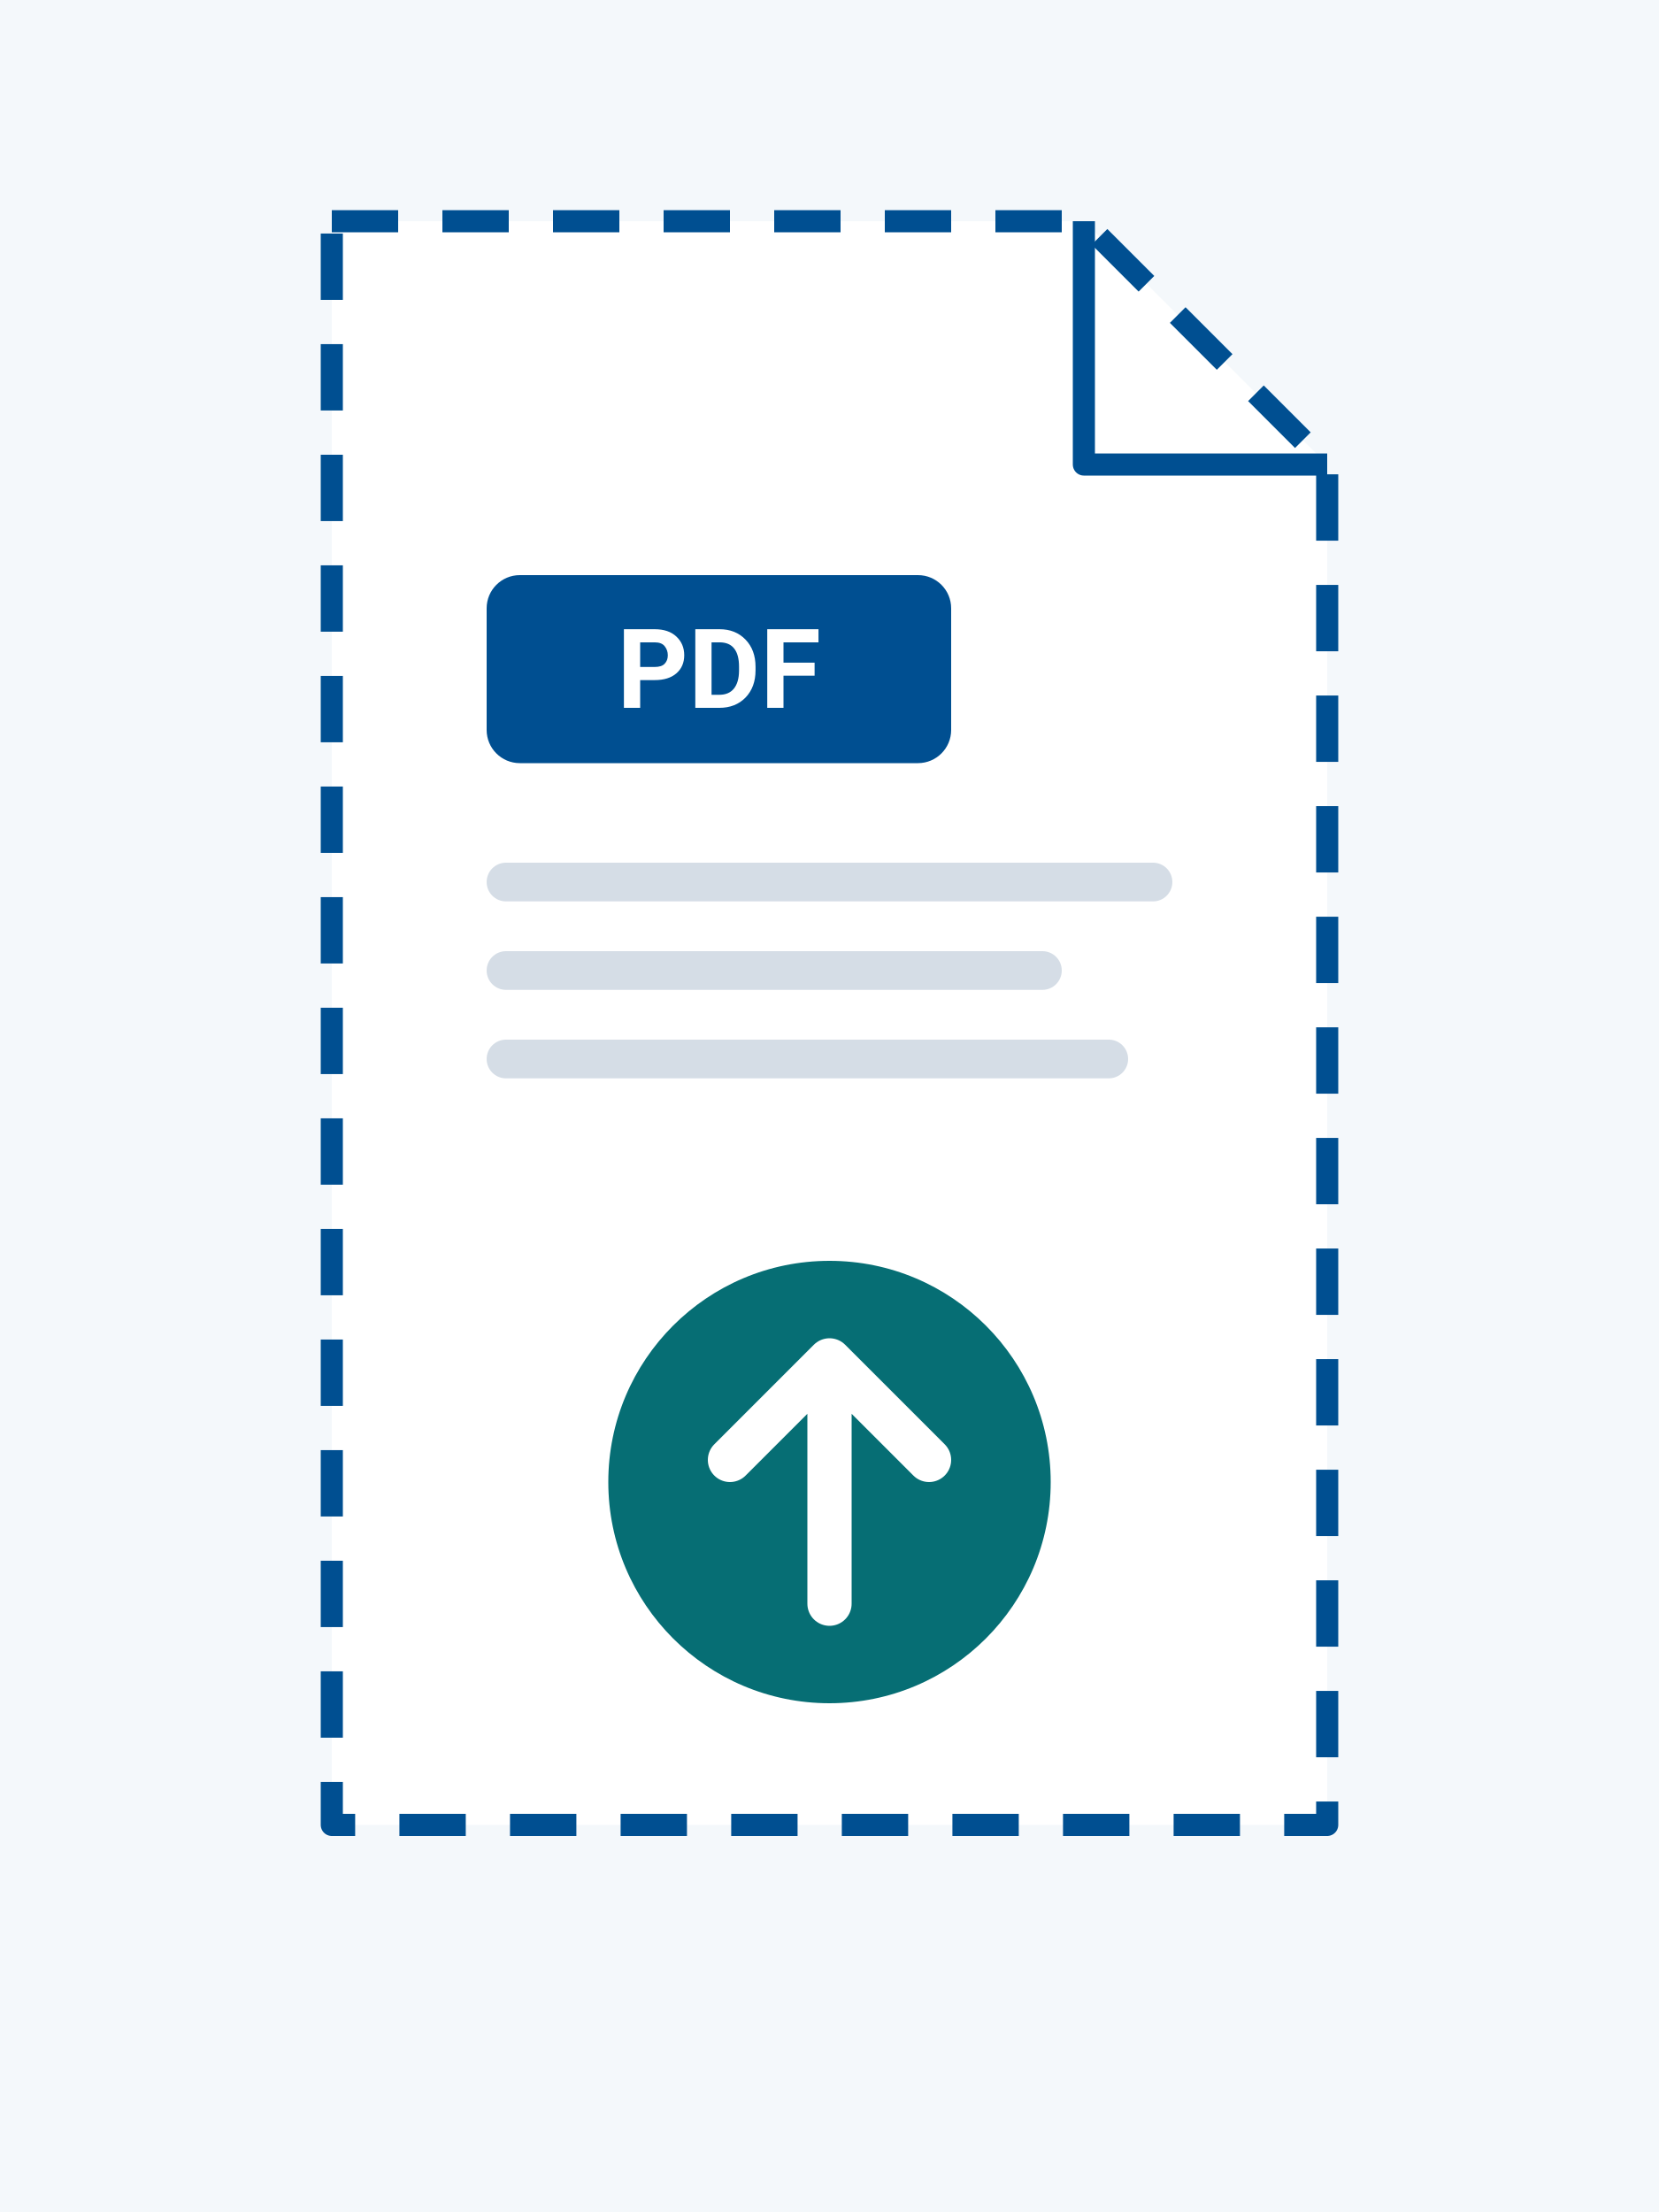
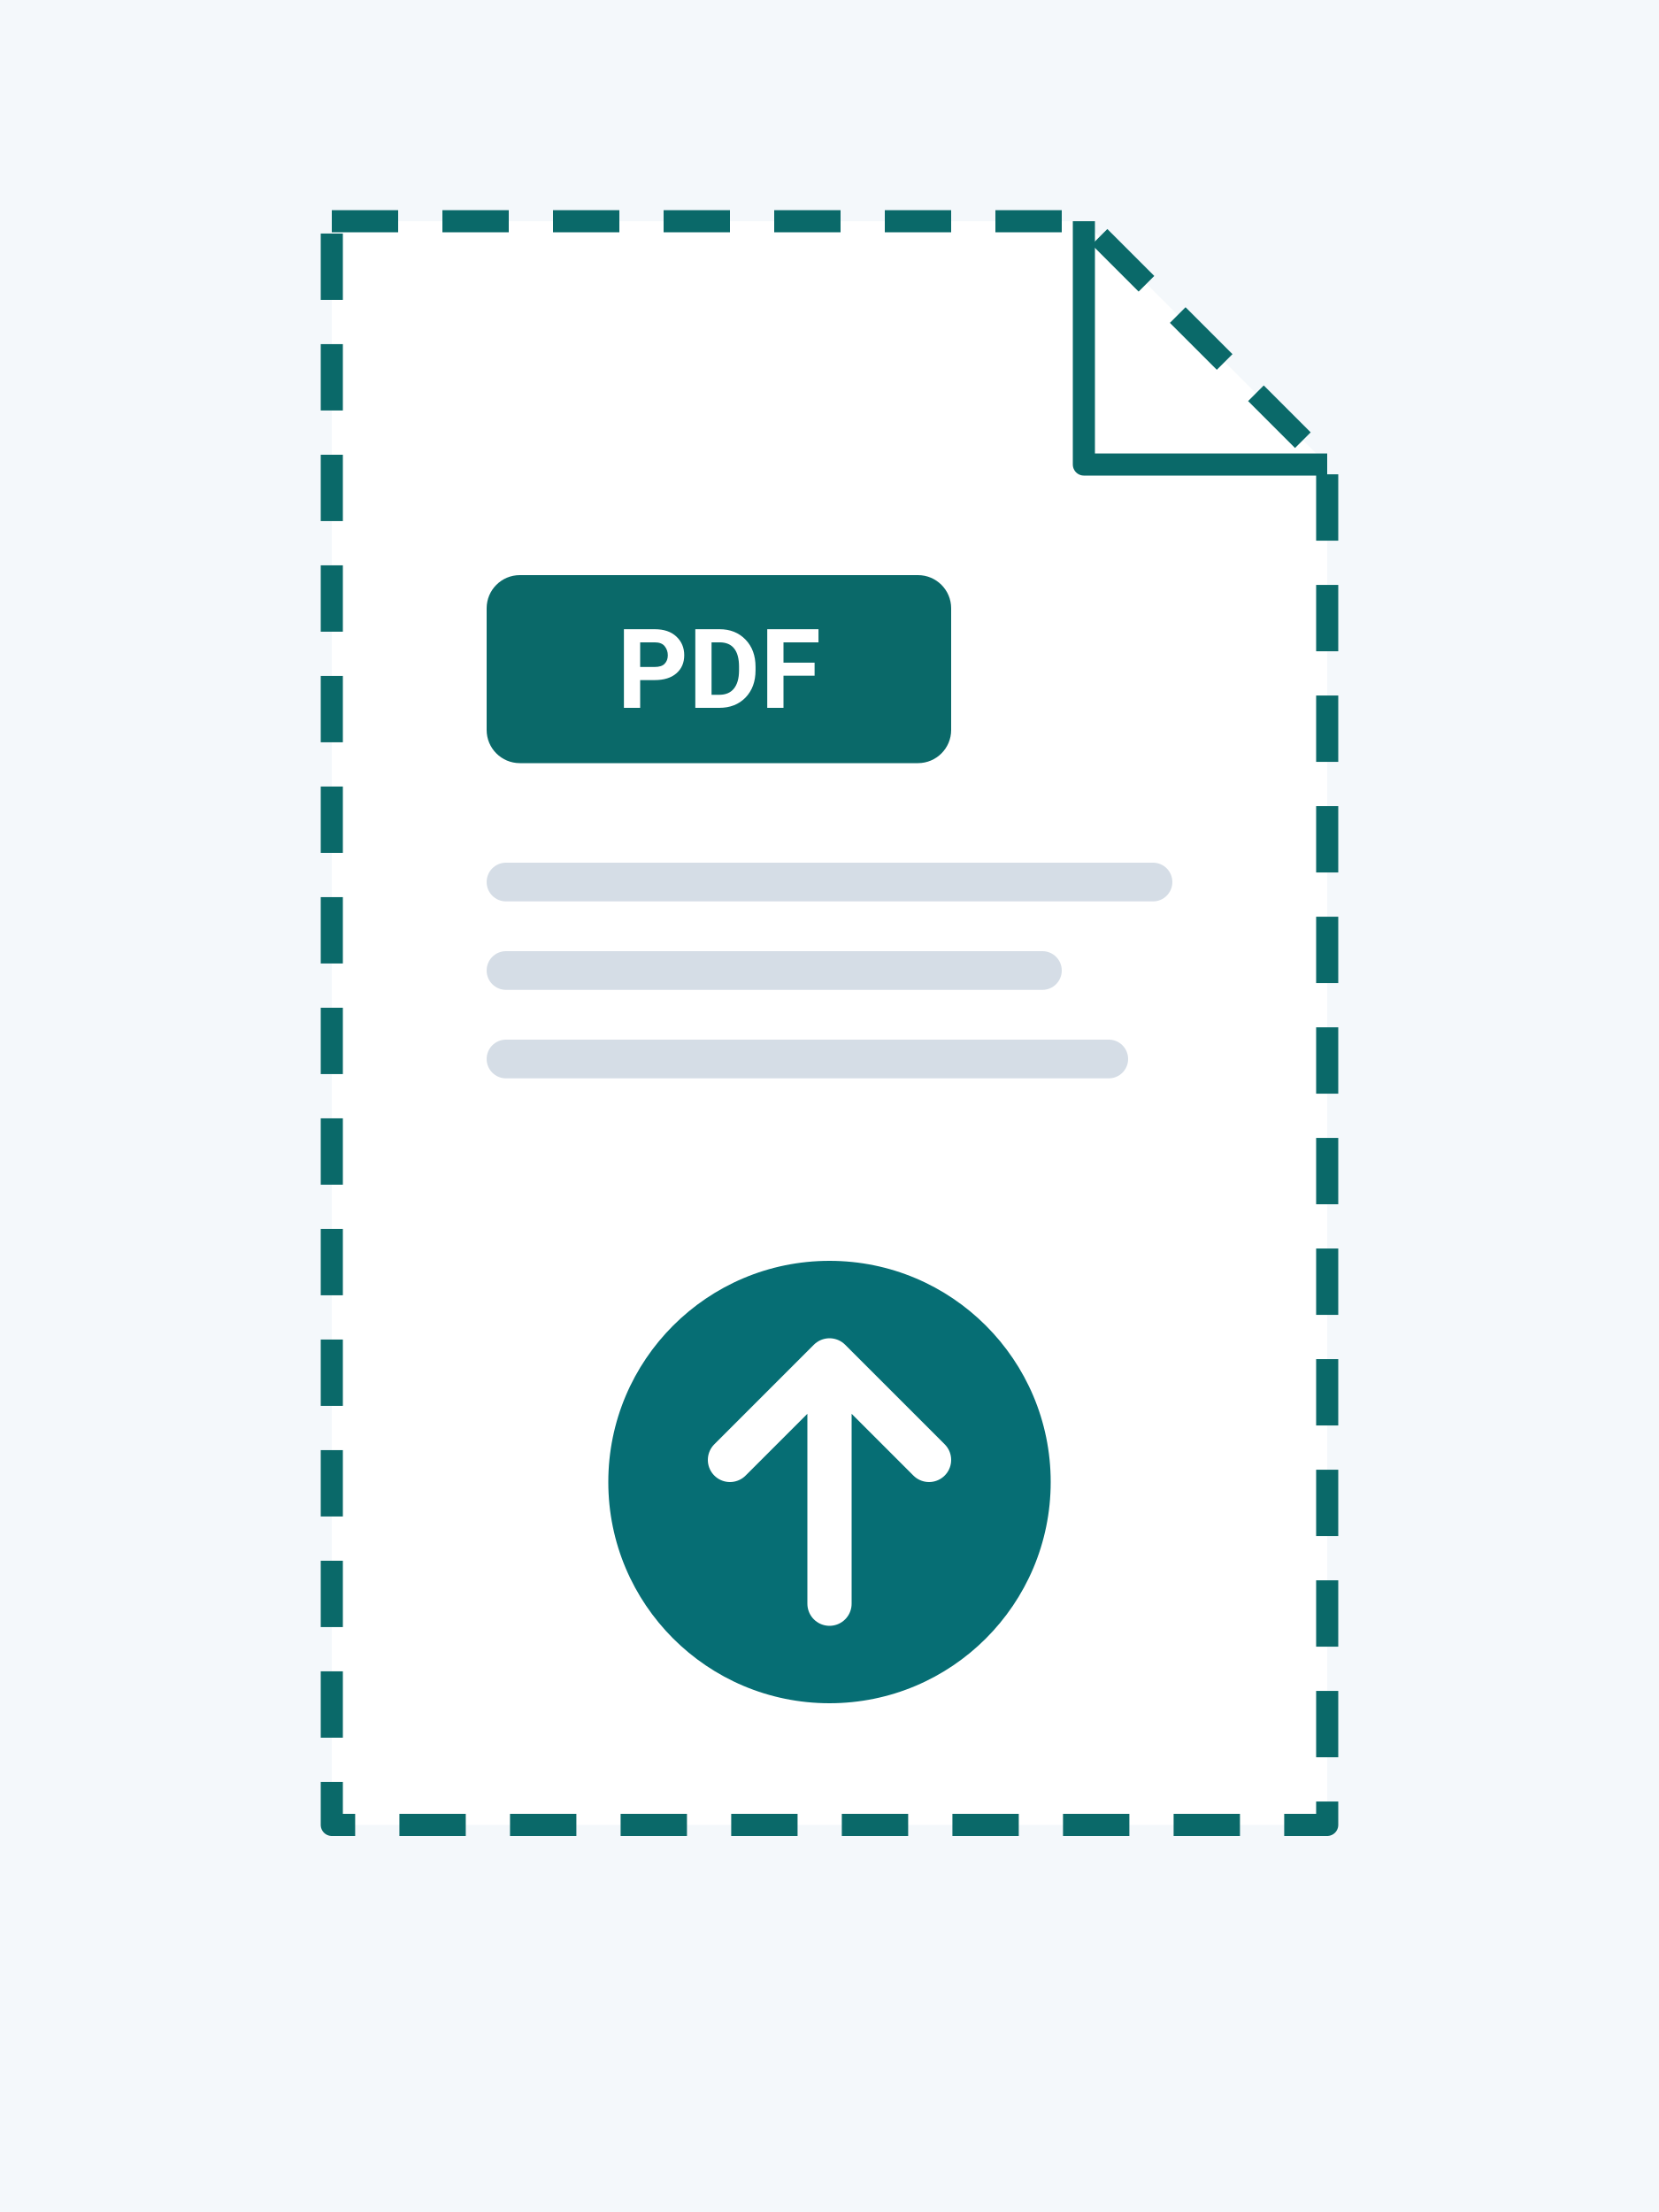
<svg xmlns="http://www.w3.org/2000/svg" viewBox="0 0 300 400" width="300" height="400" aria-hidden="true">
  <rect width="300" height="400" fill="#f4f8fb" />
-   <path d="M60 40 H196 L240 84 V330 H60 Z" fill="#ffffff" stroke="#004f91" stroke-width="4" stroke-dasharray="12 8" stroke-linejoin="round" />
-   <path d="M196 40 V84 H240" fill="none" stroke="#004f91" stroke-width="4" stroke-linejoin="round" />
-   <rect x="88" y="104" width="84" height="34" rx="6" fill="#004f91" />
+   <path d="M60 40 H196 L240 84 V330 H60 Z" fill="#ffffff" stroke="#0a6969" stroke-width="4" stroke-dasharray="12 8" stroke-linejoin="round" />
+   <path d="M196 40 V84 H240" fill="none" stroke="#0a6969" stroke-width="4" stroke-linejoin="round" />
+   <rect x="88" y="104" width="84" height="34" rx="6" fill="#0a6969" />
  <text x="130" y="128" text-anchor="middle" font-family="Roboto, Arial, sans-serif" font-size="20" font-weight="700" fill="#ffffff">PDF</text>
  <rect x="88" y="156" width="124" height="7" rx="3.5" fill="#d5dde6" />
  <rect x="88" y="172" width="104" height="7" rx="3.5" fill="#d5dde6" />
  <rect x="88" y="188" width="116" height="7" rx="3.5" fill="#d5dde6" />
  <circle cx="150" cy="268" r="40" fill="#066e74" />
  <path d="M150 290 V248 M132 264 L150 246 L168 264" fill="none" stroke="#ffffff" stroke-width="8" stroke-linecap="round" stroke-linejoin="round" />
</svg>
